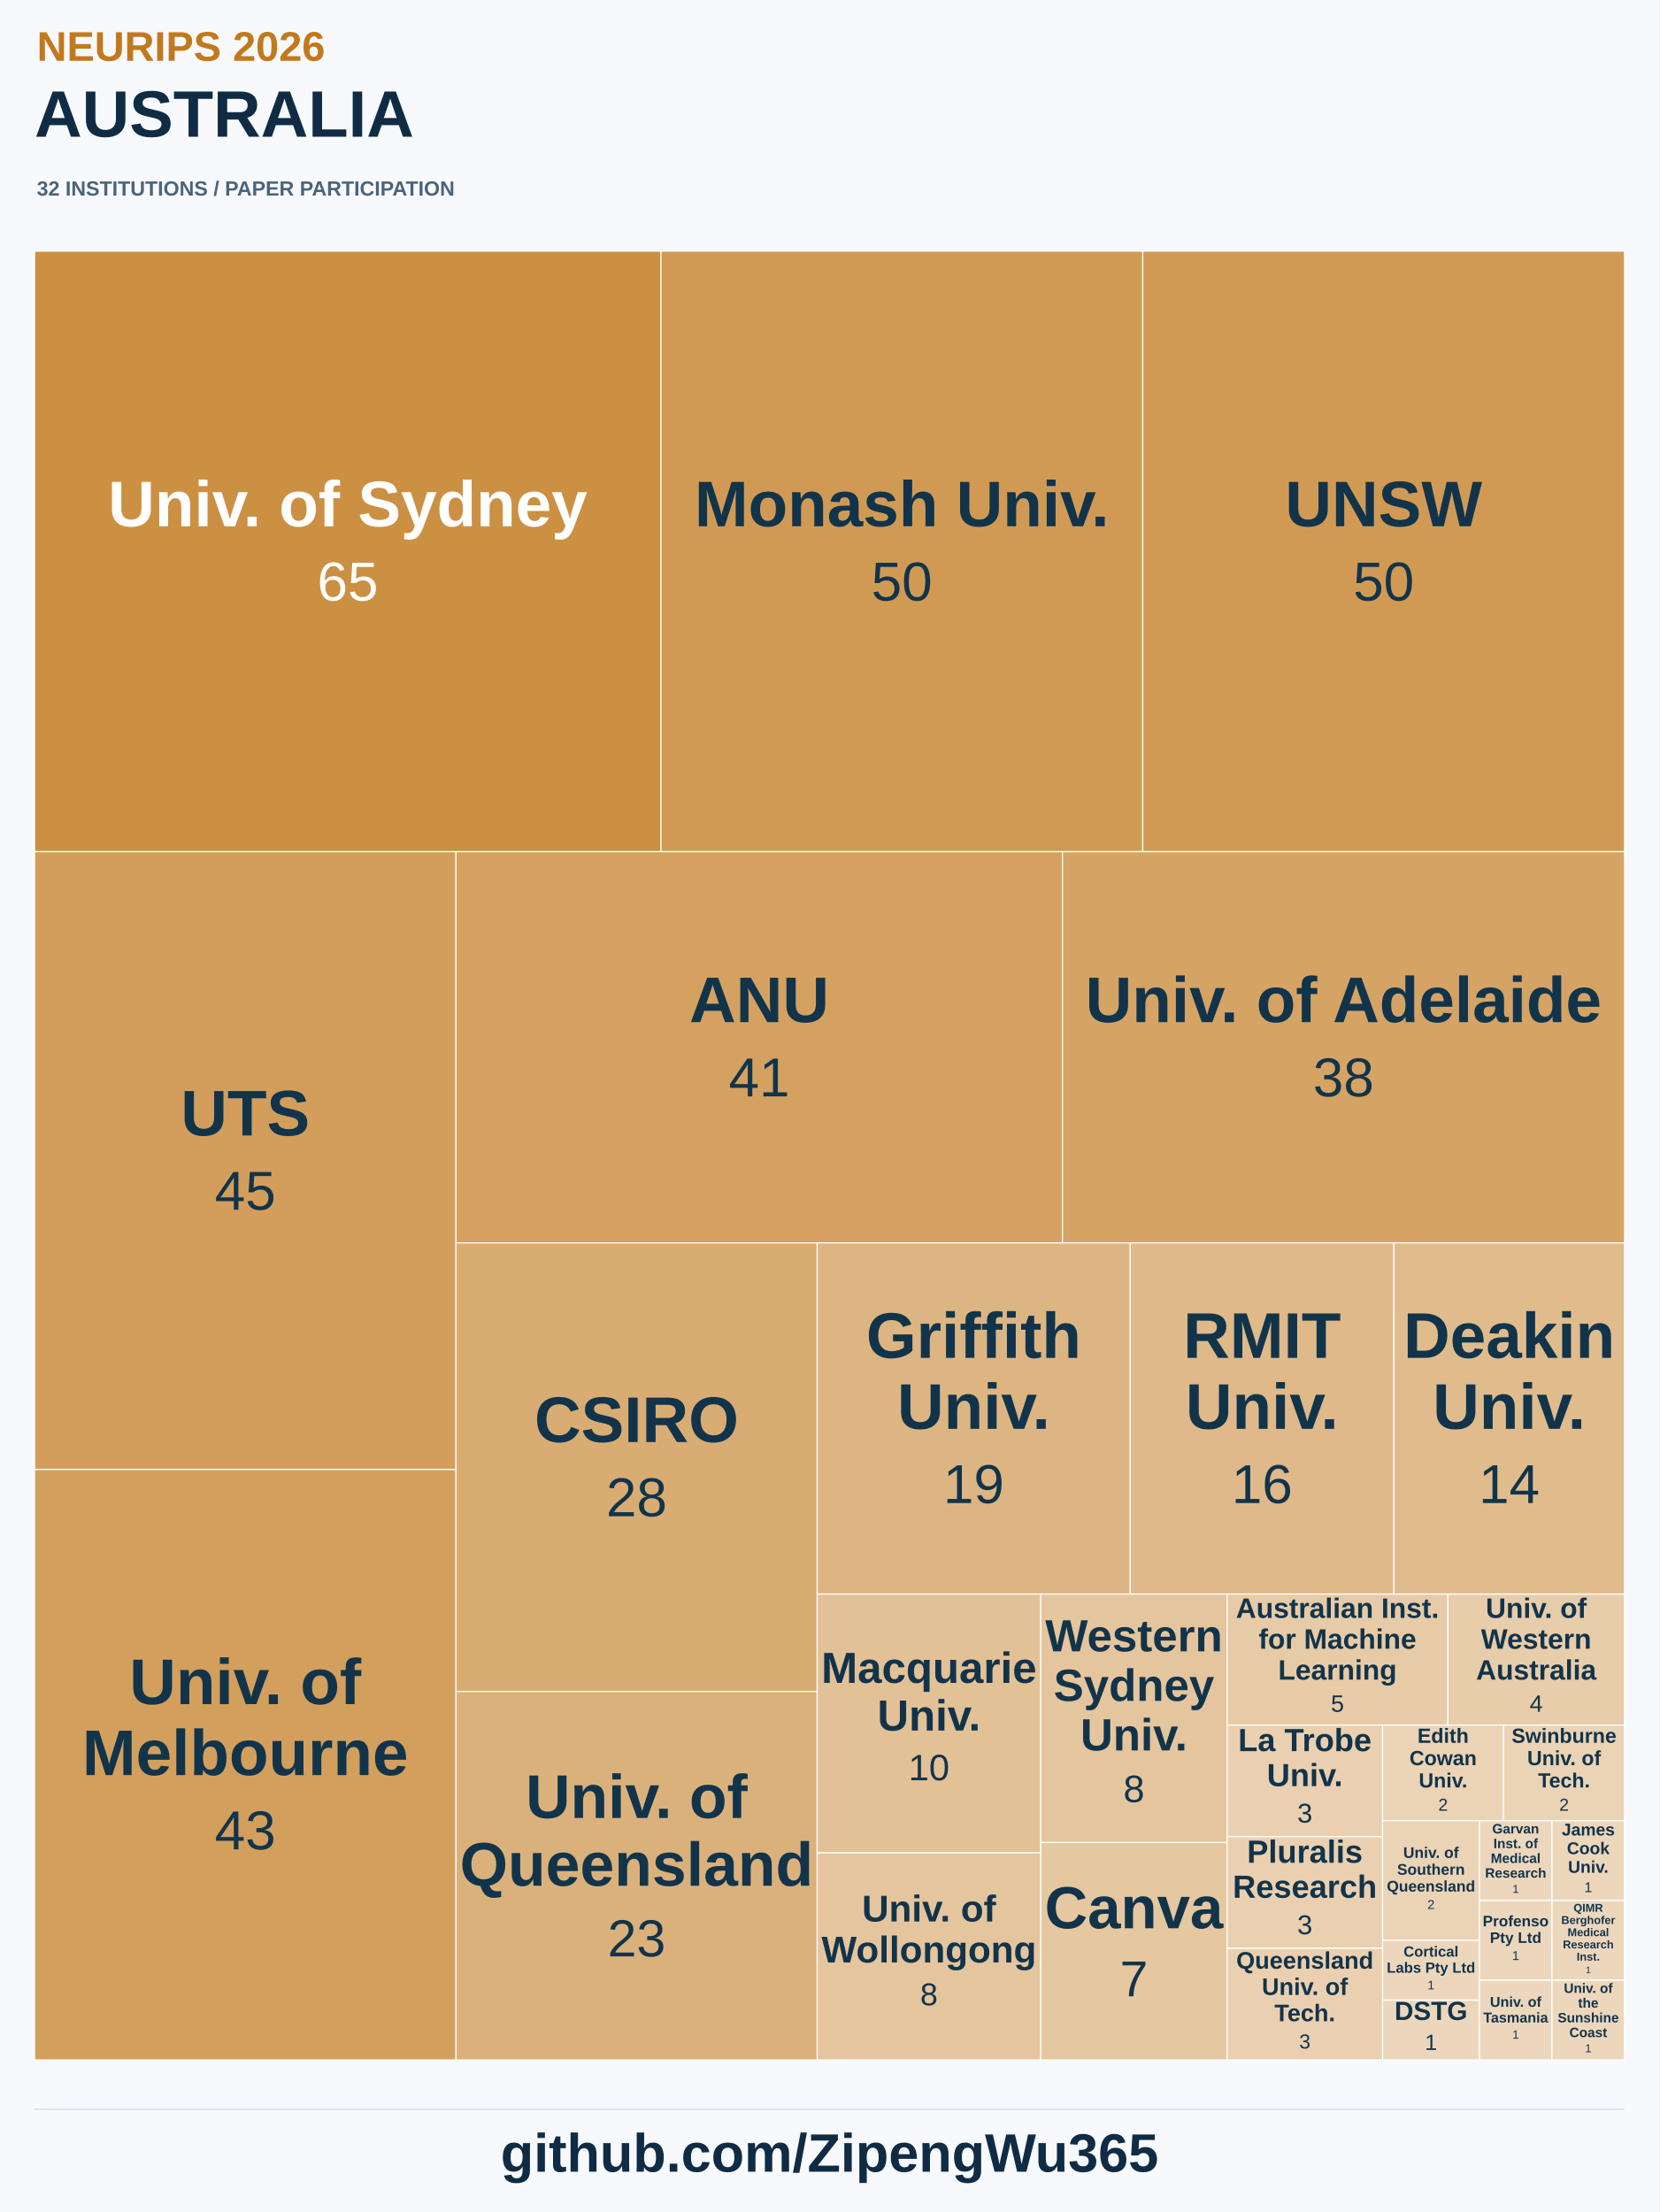
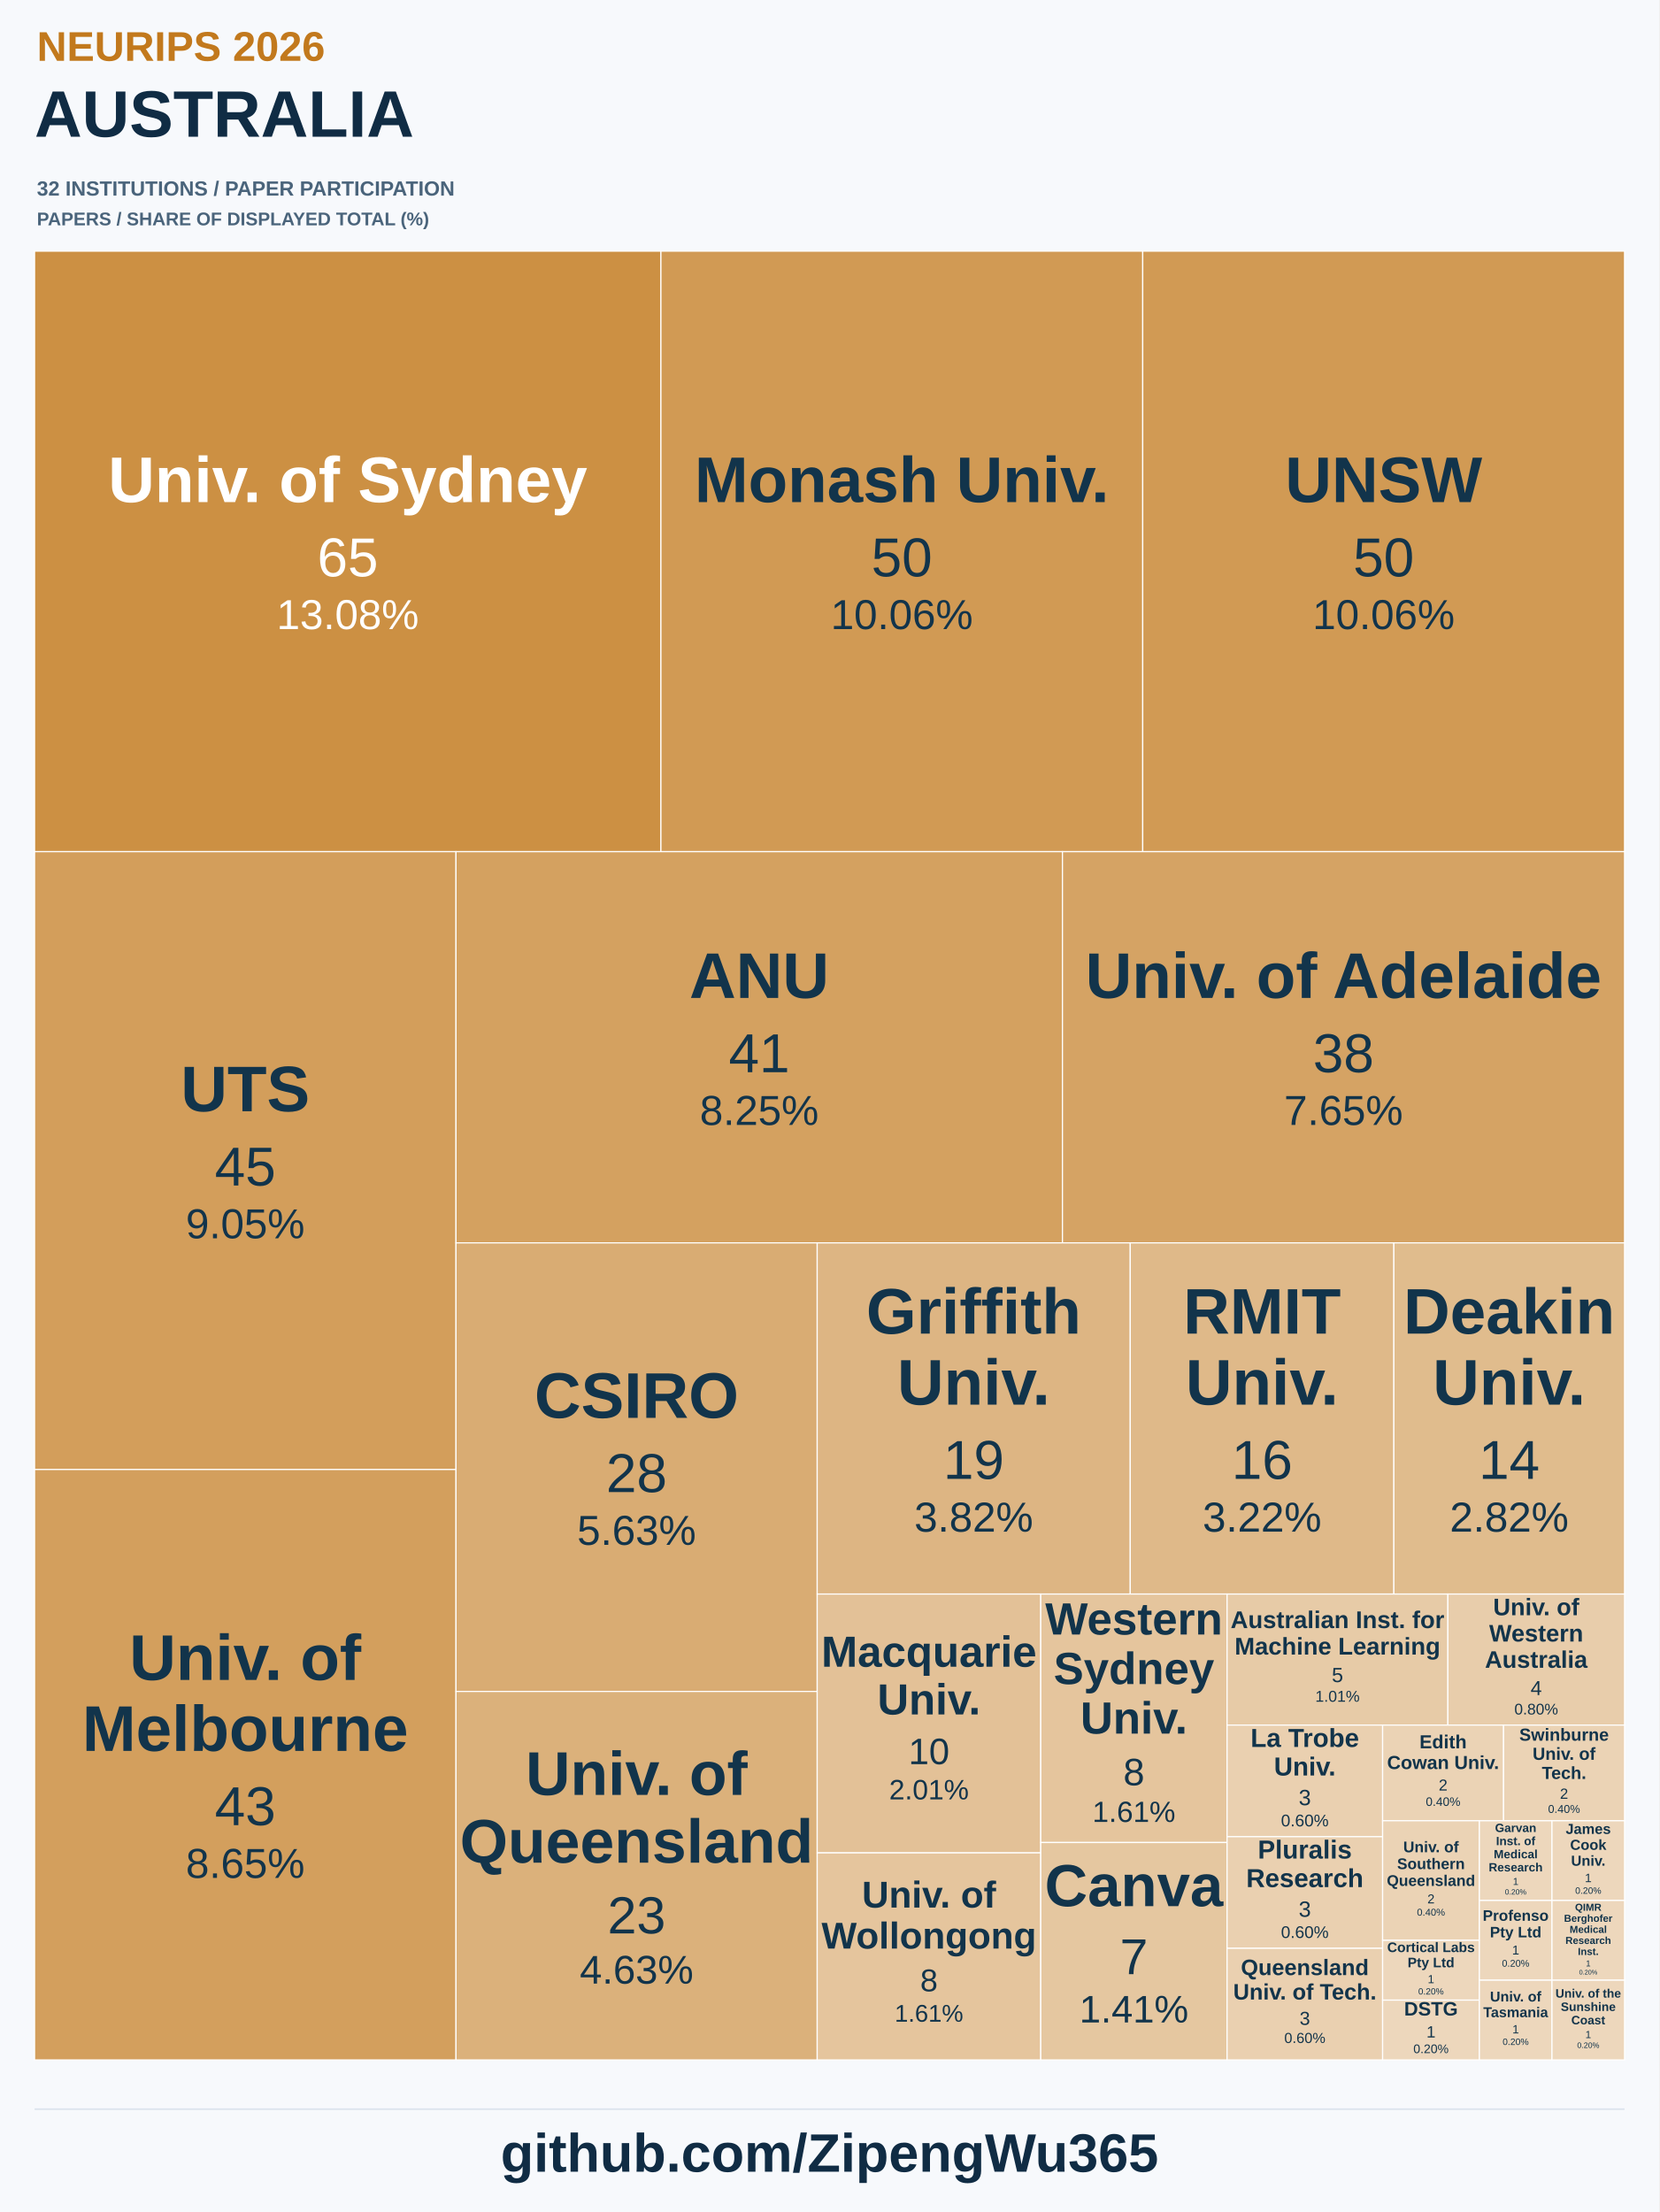
<svg xmlns="http://www.w3.org/2000/svg" width="7200" height="9600" viewBox="0 0 7200 9600">
  <rect width="100%" height="100%" fill="#f7f9fc" />
  <text x="160" y="145" dominant-baseline="text-before-edge" text-anchor="start" font-family="Arial,sans-serif" font-weight="700" font-size="180" fill="#c2791d">NEURIPS 2026</text>
  <text x="150" y="405" dominant-baseline="text-before-edge" text-anchor="start" font-family="Arial,sans-serif" font-weight="700" font-size="285" fill="#102c44">AUSTRALIA</text>
  <text x="160" y="790" dominant-baseline="text-before-edge" text-anchor="start" font-family="Arial,sans-serif" font-weight="700" font-size="89" fill="#4a647b">32 INSTITUTIONS  /  PAPER PARTICIPATION</text>
+   <text x="160" y="925" dominant-baseline="text-before-edge" text-anchor="start" font-family="Arial,sans-serif" font-weight="700" font-size="80" fill="#4a647b">PAPERS / SHARE OF DISPLAYED TOTAL (%)</text>
  <g class="institution" data-name="University of Sydney" data-country="Australia">
    <rect x="150" y="1090" width="2718.182" height="2606.137" fill="#cc9043" stroke="white" stroke-width="5" />
-     <text x="1509.091" y="2099.068" dominant-baseline="text-before-edge" text-anchor="middle" font-family="Arial,sans-serif" font-weight="700" font-size="280" fill="white">Univ. of Sydney</text>
-     <text x="1509.091" y="2449.068" dominant-baseline="text-before-edge" text-anchor="middle" font-family="Arial,sans-serif" font-weight="400" font-size="238" fill="white">65</text>
+     <text x="1509.091" y="1994.068" dominant-baseline="text-before-edge" text-anchor="middle" font-family="Arial,sans-serif" font-weight="700" font-size="280" fill="white">Univ. of Sydney</text>
+     <text x="1509.091" y="2344.068" dominant-baseline="text-before-edge" text-anchor="middle" font-family="Arial,sans-serif" font-weight="400" font-size="238" fill="white">65</text>
+     <text x="1509.091" y="2610.068" dominant-baseline="text-before-edge" text-anchor="middle" font-family="Arial,sans-serif" font-weight="400" font-size="182" fill="white">13.08%</text>
  </g>
  <g class="institution" data-name="Monash University" data-country="Australia">
    <rect x="2868.182" y="1090" width="2090.909" height="2606.137" fill="#d19a54" stroke="white" stroke-width="5" />
-     <text x="3913.636" y="2099.068" dominant-baseline="text-before-edge" text-anchor="middle" font-family="Arial,sans-serif" font-weight="700" font-size="280" fill="#12344b">Monash Univ.</text>
-     <text x="3913.636" y="2449.068" dominant-baseline="text-before-edge" text-anchor="middle" font-family="Arial,sans-serif" font-weight="400" font-size="238" fill="#12344b">50</text>
+     <text x="3913.636" y="1994.068" dominant-baseline="text-before-edge" text-anchor="middle" font-family="Arial,sans-serif" font-weight="700" font-size="280" fill="#12344b">Monash Univ.</text>
+     <text x="3913.636" y="2344.068" dominant-baseline="text-before-edge" text-anchor="middle" font-family="Arial,sans-serif" font-weight="400" font-size="238" fill="#12344b">50</text>
+     <text x="3913.636" y="2610.068" dominant-baseline="text-before-edge" text-anchor="middle" font-family="Arial,sans-serif" font-weight="400" font-size="182" fill="#12344b">10.06%</text>
  </g>
  <g class="institution" data-name="University of New South Wales" data-country="Australia">
    <rect x="4959.091" y="1090" width="2090.909" height="2606.137" fill="#d19a54" stroke="white" stroke-width="5" />
-     <text x="6004.545" y="2099.068" dominant-baseline="text-before-edge" text-anchor="middle" font-family="Arial,sans-serif" font-weight="700" font-size="280" fill="#12344b">UNSW</text>
-     <text x="6004.545" y="2449.068" dominant-baseline="text-before-edge" text-anchor="middle" font-family="Arial,sans-serif" font-weight="400" font-size="238" fill="#12344b">50</text>
+     <text x="6004.545" y="1994.068" dominant-baseline="text-before-edge" text-anchor="middle" font-family="Arial,sans-serif" font-weight="700" font-size="280" fill="#12344b">UNSW</text>
+     <text x="6004.545" y="2344.068" dominant-baseline="text-before-edge" text-anchor="middle" font-family="Arial,sans-serif" font-weight="400" font-size="238" fill="#12344b">50</text>
+     <text x="6004.545" y="2610.068" dominant-baseline="text-before-edge" text-anchor="middle" font-family="Arial,sans-serif" font-weight="400" font-size="182" fill="#12344b">10.06%</text>
  </g>
  <g class="institution" data-name="University of Technology Sydney" data-country="Australia">
    <rect x="150" y="3696.137" width="1828.916" height="2681.521" fill="#d39e5b" stroke="white" stroke-width="5" />
-     <text x="1064.458" y="4742.897" dominant-baseline="text-before-edge" text-anchor="middle" font-family="Arial,sans-serif" font-weight="700" font-size="280" fill="#12344b">UTS</text>
-     <text x="1064.458" y="5092.897" dominant-baseline="text-before-edge" text-anchor="middle" font-family="Arial,sans-serif" font-weight="400" font-size="238" fill="#12344b">45</text>
+     <text x="1064.458" y="4637.897" dominant-baseline="text-before-edge" text-anchor="middle" font-family="Arial,sans-serif" font-weight="700" font-size="280" fill="#12344b">UTS</text>
+     <text x="1064.458" y="4987.897" dominant-baseline="text-before-edge" text-anchor="middle" font-family="Arial,sans-serif" font-weight="400" font-size="238" fill="#12344b">45</text>
+     <text x="1064.458" y="5253.897" dominant-baseline="text-before-edge" text-anchor="middle" font-family="Arial,sans-serif" font-weight="400" font-size="182" fill="#12344b">9.05%</text>
  </g>
  <g class="institution" data-name="University of Melbourne" data-country="Australia">
    <rect x="150" y="6377.658" width="1828.916" height="2562.342" fill="#d39f5d" stroke="white" stroke-width="5" />
-     <text x="1064.458" y="7210.829" dominant-baseline="text-before-edge" text-anchor="middle" font-family="Arial,sans-serif" font-weight="700" font-size="280" fill="#12344b">Univ. of</text>
-     <text x="1064.458" y="7518.829" dominant-baseline="text-before-edge" text-anchor="middle" font-family="Arial,sans-serif" font-weight="700" font-size="280" fill="#12344b">Melbourne</text>
-     <text x="1064.458" y="7868.829" dominant-baseline="text-before-edge" text-anchor="middle" font-family="Arial,sans-serif" font-weight="400" font-size="238" fill="#12344b">43</text>
+     <text x="1064.458" y="7105.829" dominant-baseline="text-before-edge" text-anchor="middle" font-family="Arial,sans-serif" font-weight="700" font-size="280" fill="#12344b">Univ. of</text>
+     <text x="1064.458" y="7413.829" dominant-baseline="text-before-edge" text-anchor="middle" font-family="Arial,sans-serif" font-weight="700" font-size="280" fill="#12344b">Melbourne</text>
+     <text x="1064.458" y="7763.829" dominant-baseline="text-before-edge" text-anchor="middle" font-family="Arial,sans-serif" font-weight="400" font-size="238" fill="#12344b">43</text>
+     <text x="1064.458" y="8029.829" dominant-baseline="text-before-edge" text-anchor="middle" font-family="Arial,sans-serif" font-weight="400" font-size="182" fill="#12344b">8.65%</text>
  </g>
  <g class="institution" data-name="Australian National University" data-country="Australia">
    <rect x="1978.916" y="3696.137" width="2631.829" height="1697.808" fill="#d4a160" stroke="white" stroke-width="5" />
-     <text x="3294.83" y="4251.041" dominant-baseline="text-before-edge" text-anchor="middle" font-family="Arial,sans-serif" font-weight="700" font-size="280" fill="#12344b">ANU</text>
-     <text x="3294.83" y="4601.041" dominant-baseline="text-before-edge" text-anchor="middle" font-family="Arial,sans-serif" font-weight="400" font-size="238" fill="#12344b">41</text>
+     <text x="3294.83" y="4146.041" dominant-baseline="text-before-edge" text-anchor="middle" font-family="Arial,sans-serif" font-weight="700" font-size="280" fill="#12344b">ANU</text>
+     <text x="3294.83" y="4496.041" dominant-baseline="text-before-edge" text-anchor="middle" font-family="Arial,sans-serif" font-weight="400" font-size="238" fill="#12344b">41</text>
+     <text x="3294.83" y="4762.041" dominant-baseline="text-before-edge" text-anchor="middle" font-family="Arial,sans-serif" font-weight="400" font-size="182" fill="#12344b">8.25%</text>
  </g>
  <g class="institution" data-name="University of Adelaide" data-country="Australia">
    <rect x="4610.744" y="3696.137" width="2439.256" height="1697.808" fill="#d5a364" stroke="white" stroke-width="5" />
-     <text x="5830.372" y="4251.041" dominant-baseline="text-before-edge" text-anchor="middle" font-family="Arial,sans-serif" font-weight="700" font-size="280" fill="#12344b">Univ. of Adelaide</text>
-     <text x="5830.372" y="4601.041" dominant-baseline="text-before-edge" text-anchor="middle" font-family="Arial,sans-serif" font-weight="400" font-size="238" fill="#12344b">38</text>
+     <text x="5830.372" y="4146.041" dominant-baseline="text-before-edge" text-anchor="middle" font-family="Arial,sans-serif" font-weight="700" font-size="280" fill="#12344b">Univ. of Adelaide</text>
+     <text x="5830.372" y="4496.041" dominant-baseline="text-before-edge" text-anchor="middle" font-family="Arial,sans-serif" font-weight="400" font-size="238" fill="#12344b">38</text>
+     <text x="5830.372" y="4762.041" dominant-baseline="text-before-edge" text-anchor="middle" font-family="Arial,sans-serif" font-weight="400" font-size="182" fill="#12344b">7.65%</text>
  </g>
  <g class="institution" data-name="CSIRO" data-country="Australia">
    <rect x="1978.916" y="5393.945" width="1567.426" height="1946.854" fill="#d9ac73" stroke="white" stroke-width="5" />
-     <text x="2762.629" y="6073.372" dominant-baseline="text-before-edge" text-anchor="middle" font-family="Arial,sans-serif" font-weight="700" font-size="280" fill="#12344b">CSIRO</text>
-     <text x="2762.629" y="6423.372" dominant-baseline="text-before-edge" text-anchor="middle" font-family="Arial,sans-serif" font-weight="400" font-size="238" fill="#12344b">28</text>
+     <text x="2762.629" y="5968.372" dominant-baseline="text-before-edge" text-anchor="middle" font-family="Arial,sans-serif" font-weight="700" font-size="280" fill="#12344b">CSIRO</text>
+     <text x="2762.629" y="6318.372" dominant-baseline="text-before-edge" text-anchor="middle" font-family="Arial,sans-serif" font-weight="400" font-size="238" fill="#12344b">28</text>
+     <text x="2762.629" y="6584.372" dominant-baseline="text-before-edge" text-anchor="middle" font-family="Arial,sans-serif" font-weight="400" font-size="182" fill="#12344b">5.63%</text>
  </g>
  <g class="institution" data-name="University of Queensland" data-country="Australia">
    <rect x="1978.916" y="7340.799" width="1567.426" height="1599.201" fill="#dbb17b" stroke="white" stroke-width="5" />
-     <text x="2762.629" y="7712.899" dominant-baseline="text-before-edge" text-anchor="middle" font-family="Arial,sans-serif" font-weight="700" font-size="268" fill="#12344b">Univ. of</text>
-     <text x="2762.629" y="8006.899" dominant-baseline="text-before-edge" text-anchor="middle" font-family="Arial,sans-serif" font-weight="700" font-size="268" fill="#12344b">Queensland</text>
-     <text x="2762.629" y="8340.899" dominant-baseline="text-before-edge" text-anchor="middle" font-family="Arial,sans-serif" font-weight="400" font-size="227" fill="#12344b">23</text>
+     <text x="2762.629" y="7612.899" dominant-baseline="text-before-edge" text-anchor="middle" font-family="Arial,sans-serif" font-weight="700" font-size="268" fill="#12344b">Univ. of</text>
+     <text x="2762.629" y="7906.899" dominant-baseline="text-before-edge" text-anchor="middle" font-family="Arial,sans-serif" font-weight="700" font-size="268" fill="#12344b">Queensland</text>
+     <text x="2762.629" y="8240.899" dominant-baseline="text-before-edge" text-anchor="middle" font-family="Arial,sans-serif" font-weight="400" font-size="227" fill="#12344b">23</text>
+     <text x="2762.629" y="8493.899" dominant-baseline="text-before-edge" text-anchor="middle" font-family="Arial,sans-serif" font-weight="400" font-size="174" fill="#12344b">4.63%</text>
  </g>
  <g class="institution" data-name="Griffith University" data-country="Australia">
    <rect x="3546.342" y="5393.945" width="1358.561" height="1524.181" fill="#ddb583" stroke="white" stroke-width="5" />
-     <text x="4225.622" y="5708.036" dominant-baseline="text-before-edge" text-anchor="middle" font-family="Arial,sans-serif" font-weight="700" font-size="280" fill="#12344b">Griffith</text>
-     <text x="4225.622" y="6016.036" dominant-baseline="text-before-edge" text-anchor="middle" font-family="Arial,sans-serif" font-weight="700" font-size="280" fill="#12344b">Univ.</text>
-     <text x="4225.622" y="6366.036" dominant-baseline="text-before-edge" text-anchor="middle" font-family="Arial,sans-serif" font-weight="400" font-size="238" fill="#12344b">19</text>
+     <text x="4225.622" y="5603.036" dominant-baseline="text-before-edge" text-anchor="middle" font-family="Arial,sans-serif" font-weight="700" font-size="280" fill="#12344b">Griffith</text>
+     <text x="4225.622" y="5911.036" dominant-baseline="text-before-edge" text-anchor="middle" font-family="Arial,sans-serif" font-weight="700" font-size="280" fill="#12344b">Univ.</text>
+     <text x="4225.622" y="6261.036" dominant-baseline="text-before-edge" text-anchor="middle" font-family="Arial,sans-serif" font-weight="400" font-size="238" fill="#12344b">19</text>
+     <text x="4225.622" y="6527.036" dominant-baseline="text-before-edge" text-anchor="middle" font-family="Arial,sans-serif" font-weight="400" font-size="182" fill="#12344b">3.82%</text>
  </g>
  <g class="institution" data-name="RMIT University" data-country="Australia">
    <rect x="4904.903" y="5393.945" width="1144.052" height="1524.181" fill="#dfb989" stroke="white" stroke-width="5" />
-     <text x="5476.929" y="5708.036" dominant-baseline="text-before-edge" text-anchor="middle" font-family="Arial,sans-serif" font-weight="700" font-size="280" fill="#12344b">RMIT</text>
-     <text x="5476.929" y="6016.036" dominant-baseline="text-before-edge" text-anchor="middle" font-family="Arial,sans-serif" font-weight="700" font-size="280" fill="#12344b">Univ.</text>
-     <text x="5476.929" y="6366.036" dominant-baseline="text-before-edge" text-anchor="middle" font-family="Arial,sans-serif" font-weight="400" font-size="238" fill="#12344b">16</text>
+     <text x="5476.929" y="5603.036" dominant-baseline="text-before-edge" text-anchor="middle" font-family="Arial,sans-serif" font-weight="700" font-size="280" fill="#12344b">RMIT</text>
+     <text x="5476.929" y="5911.036" dominant-baseline="text-before-edge" text-anchor="middle" font-family="Arial,sans-serif" font-weight="700" font-size="280" fill="#12344b">Univ.</text>
+     <text x="5476.929" y="6261.036" dominant-baseline="text-before-edge" text-anchor="middle" font-family="Arial,sans-serif" font-weight="400" font-size="238" fill="#12344b">16</text>
+     <text x="5476.929" y="6527.036" dominant-baseline="text-before-edge" text-anchor="middle" font-family="Arial,sans-serif" font-weight="400" font-size="182" fill="#12344b">3.22%</text>
  </g>
  <g class="institution" data-name="Deakin University" data-country="Australia">
    <rect x="6048.955" y="5393.945" width="1001.045" height="1524.181" fill="#e0bc8d" stroke="white" stroke-width="5" />
-     <text x="6549.477" y="5708.036" dominant-baseline="text-before-edge" text-anchor="middle" font-family="Arial,sans-serif" font-weight="700" font-size="280" fill="#12344b">Deakin</text>
-     <text x="6549.477" y="6016.036" dominant-baseline="text-before-edge" text-anchor="middle" font-family="Arial,sans-serif" font-weight="700" font-size="280" fill="#12344b">Univ.</text>
-     <text x="6549.477" y="6366.036" dominant-baseline="text-before-edge" text-anchor="middle" font-family="Arial,sans-serif" font-weight="400" font-size="238" fill="#12344b">14</text>
+     <text x="6549.477" y="5603.036" dominant-baseline="text-before-edge" text-anchor="middle" font-family="Arial,sans-serif" font-weight="700" font-size="280" fill="#12344b">Deakin</text>
+     <text x="6549.477" y="5911.036" dominant-baseline="text-before-edge" text-anchor="middle" font-family="Arial,sans-serif" font-weight="700" font-size="280" fill="#12344b">Univ.</text>
+     <text x="6549.477" y="6261.036" dominant-baseline="text-before-edge" text-anchor="middle" font-family="Arial,sans-serif" font-weight="400" font-size="238" fill="#12344b">14</text>
+     <text x="6549.477" y="6527.036" dominant-baseline="text-before-edge" text-anchor="middle" font-family="Arial,sans-serif" font-weight="400" font-size="182" fill="#12344b">2.82%</text>
  </g>
  <g class="institution" data-name="Macquarie University" data-country="Australia">
    <rect x="3546.342" y="6918.127" width="970.244" height="1123.263" fill="#e3c197" stroke="white" stroke-width="5" />
-     <text x="4031.464" y="7178.758" dominant-baseline="text-before-edge" text-anchor="middle" font-family="Arial,sans-serif" font-weight="700" font-size="189" fill="#12344b">Macquarie</text>
-     <text x="4031.464" y="7385.758" dominant-baseline="text-before-edge" text-anchor="middle" font-family="Arial,sans-serif" font-weight="700" font-size="189" fill="#12344b">Univ.</text>
-     <text x="4031.464" y="7620.758" dominant-baseline="text-before-edge" text-anchor="middle" font-family="Arial,sans-serif" font-weight="400" font-size="160" fill="#12344b">10</text>
+     <text x="4031.464" y="7108.758" dominant-baseline="text-before-edge" text-anchor="middle" font-family="Arial,sans-serif" font-weight="700" font-size="189" fill="#12344b">Macquarie</text>
+     <text x="4031.464" y="7315.758" dominant-baseline="text-before-edge" text-anchor="middle" font-family="Arial,sans-serif" font-weight="700" font-size="189" fill="#12344b">Univ.</text>
+     <text x="4031.464" y="7550.758" dominant-baseline="text-before-edge" text-anchor="middle" font-family="Arial,sans-serif" font-weight="400" font-size="160" fill="#12344b">10</text>
+     <text x="4031.464" y="7728.758" dominant-baseline="text-before-edge" text-anchor="middle" font-family="Arial,sans-serif" font-weight="400" font-size="122" fill="#12344b">2.01%</text>
  </g>
  <g class="institution" data-name="University of Wollongong" data-country="Australia">
    <rect x="3546.342" y="8041.39" width="970.244" height="898.61" fill="#e5c59d" stroke="white" stroke-width="5" />
-     <text x="4031.464" y="8232.195" dominant-baseline="text-before-edge" text-anchor="middle" font-family="Arial,sans-serif" font-weight="700" font-size="162" fill="#12344b">Univ. of</text>
-     <text x="4031.464" y="8410.195" dominant-baseline="text-before-edge" text-anchor="middle" font-family="Arial,sans-serif" font-weight="700" font-size="162" fill="#12344b">Wollongong</text>
-     <text x="4031.464" y="8612.195" dominant-baseline="text-before-edge" text-anchor="middle" font-family="Arial,sans-serif" font-weight="400" font-size="137" fill="#12344b">8</text>
+     <text x="4031.464" y="8171.695" dominant-baseline="text-before-edge" text-anchor="middle" font-family="Arial,sans-serif" font-weight="700" font-size="162" fill="#12344b">Univ. of</text>
+     <text x="4031.464" y="8349.695" dominant-baseline="text-before-edge" text-anchor="middle" font-family="Arial,sans-serif" font-weight="700" font-size="162" fill="#12344b">Wollongong</text>
+     <text x="4031.464" y="8551.695" dominant-baseline="text-before-edge" text-anchor="middle" font-family="Arial,sans-serif" font-weight="400" font-size="137" fill="#12344b">8</text>
+     <text x="4031.464" y="8704.695" dominant-baseline="text-before-edge" text-anchor="middle" font-family="Arial,sans-serif" font-weight="400" font-size="105" fill="#12344b">1.61%</text>
  </g>
  <g class="institution" data-name="Western Sydney University" data-country="Australia">
    <rect x="4516.586" y="6918.127" width="808.537" height="1078.332" fill="#e5c59d" stroke="white" stroke-width="5" />
-     <text x="4920.854" y="7037.293" dominant-baseline="text-before-edge" text-anchor="middle" font-family="Arial,sans-serif" font-weight="700" font-size="196" fill="#12344b">Western</text>
-     <text x="4920.854" y="7252.293" dominant-baseline="text-before-edge" text-anchor="middle" font-family="Arial,sans-serif" font-weight="700" font-size="196" fill="#12344b">Sydney</text>
-     <text x="4920.854" y="7467.293" dominant-baseline="text-before-edge" text-anchor="middle" font-family="Arial,sans-serif" font-weight="700" font-size="196" fill="#12344b">Univ.</text>
-     <text x="4920.854" y="7711.293" dominant-baseline="text-before-edge" text-anchor="middle" font-family="Arial,sans-serif" font-weight="400" font-size="166" fill="#12344b">8</text>
+     <text x="4920.854" y="6964.293" dominant-baseline="text-before-edge" text-anchor="middle" font-family="Arial,sans-serif" font-weight="700" font-size="196" fill="#12344b">Western</text>
+     <text x="4920.854" y="7179.293" dominant-baseline="text-before-edge" text-anchor="middle" font-family="Arial,sans-serif" font-weight="700" font-size="196" fill="#12344b">Sydney</text>
+     <text x="4920.854" y="7394.293" dominant-baseline="text-before-edge" text-anchor="middle" font-family="Arial,sans-serif" font-weight="700" font-size="196" fill="#12344b">Univ.</text>
+     <text x="4920.854" y="7638.293" dominant-baseline="text-before-edge" text-anchor="middle" font-family="Arial,sans-serif" font-weight="400" font-size="166" fill="#12344b">8</text>
+     <text x="4920.854" y="7823.293" dominant-baseline="text-before-edge" text-anchor="middle" font-family="Arial,sans-serif" font-weight="400" font-size="127" fill="#12344b">1.61%</text>
  </g>
  <g class="institution" data-name="Canva" data-country="Australia">
    <rect x="4516.586" y="7996.459" width="808.537" height="943.541" fill="#e5c7a0" stroke="white" stroke-width="5" />
-     <text x="4920.854" y="8198.23" dominant-baseline="text-before-edge" text-anchor="middle" font-family="Arial,sans-serif" font-weight="700" font-size="258" fill="#12344b">Canva</text>
-     <text x="4920.854" y="8519.23" dominant-baseline="text-before-edge" text-anchor="middle" font-family="Arial,sans-serif" font-weight="400" font-size="219" fill="#12344b">7</text>
+     <text x="4920.854" y="8102.23" dominant-baseline="text-before-edge" text-anchor="middle" font-family="Arial,sans-serif" font-weight="700" font-size="258" fill="#12344b">Canva</text>
+     <text x="4920.854" y="8423.23" dominant-baseline="text-before-edge" text-anchor="middle" font-family="Arial,sans-serif" font-weight="400" font-size="219" fill="#12344b">7</text>
+     <text x="4920.854" y="8667.23" dominant-baseline="text-before-edge" text-anchor="middle" font-family="Arial,sans-serif" font-weight="400" font-size="167" fill="#12344b">1.41%</text>
  </g>
  <g class="institution" data-name="Australian Institute for Machine Learning" data-country="Australia">
    <rect x="5325.122" y="6918.127" width="958.265" height="568.652" fill="#e7cba7" stroke="white" stroke-width="5" />
-     <text x="5804.255" y="6940.952" dominant-baseline="text-before-edge" text-anchor="middle" font-family="Arial,sans-serif" font-weight="700" font-size="122" fill="#12344b">Australian Inst.</text>
-     <text x="5804.255" y="7074.952" dominant-baseline="text-before-edge" text-anchor="middle" font-family="Arial,sans-serif" font-weight="700" font-size="122" fill="#12344b">for Machine</text>
-     <text x="5804.255" y="7208.952" dominant-baseline="text-before-edge" text-anchor="middle" font-family="Arial,sans-serif" font-weight="700" font-size="122" fill="#12344b">Learning</text>
-     <text x="5804.255" y="7360.952" dominant-baseline="text-before-edge" text-anchor="middle" font-family="Arial,sans-serif" font-weight="400" font-size="103" fill="#12344b">5</text>
+     <text x="5804.255" y="6996.452" dominant-baseline="text-before-edge" text-anchor="middle" font-family="Arial,sans-serif" font-weight="700" font-size="105" fill="#12344b">Australian Inst. for</text>
+     <text x="5804.255" y="7111.452" dominant-baseline="text-before-edge" text-anchor="middle" font-family="Arial,sans-serif" font-weight="700" font-size="105" fill="#12344b">Machine Learning</text>
+     <text x="5804.255" y="7241.452" dominant-baseline="text-before-edge" text-anchor="middle" font-family="Arial,sans-serif" font-weight="400" font-size="89" fill="#12344b">5</text>
+     <text x="5804.255" y="7340.452" dominant-baseline="text-before-edge" text-anchor="middle" font-family="Arial,sans-serif" font-weight="400" font-size="68" fill="#12344b">1.01%</text>
  </g>
  <g class="institution" data-name="University of Western Australia" data-country="Australia">
    <rect x="6283.388" y="6918.127" width="766.612" height="568.652" fill="#e8cdab" stroke="white" stroke-width="5" />
-     <text x="6666.694" y="6940.952" dominant-baseline="text-before-edge" text-anchor="middle" font-family="Arial,sans-serif" font-weight="700" font-size="122" fill="#12344b">Univ. of</text>
-     <text x="6666.694" y="7074.952" dominant-baseline="text-before-edge" text-anchor="middle" font-family="Arial,sans-serif" font-weight="700" font-size="122" fill="#12344b">Western</text>
-     <text x="6666.694" y="7208.952" dominant-baseline="text-before-edge" text-anchor="middle" font-family="Arial,sans-serif" font-weight="700" font-size="122" fill="#12344b">Australia</text>
-     <text x="6666.694" y="7360.952" dominant-baseline="text-before-edge" text-anchor="middle" font-family="Arial,sans-serif" font-weight="400" font-size="103" fill="#12344b">4</text>
+     <text x="6666.694" y="6941.452" dominant-baseline="text-before-edge" text-anchor="middle" font-family="Arial,sans-serif" font-weight="700" font-size="104" fill="#12344b">Univ. of</text>
+     <text x="6666.694" y="7055.452" dominant-baseline="text-before-edge" text-anchor="middle" font-family="Arial,sans-serif" font-weight="700" font-size="104" fill="#12344b">Western</text>
+     <text x="6666.694" y="7169.452" dominant-baseline="text-before-edge" text-anchor="middle" font-family="Arial,sans-serif" font-weight="700" font-size="104" fill="#12344b">Australia</text>
+     <text x="6666.694" y="7298.452" dominant-baseline="text-before-edge" text-anchor="middle" font-family="Arial,sans-serif" font-weight="400" font-size="88" fill="#12344b">4</text>
+     <text x="6666.694" y="7396.452" dominant-baseline="text-before-edge" text-anchor="middle" font-family="Arial,sans-serif" font-weight="400" font-size="67" fill="#12344b">0.80%</text>
  </g>
  <g class="institution" data-name="La Trobe University" data-country="Australia">
    <rect x="5325.122" y="7486.778" width="674.952" height="484.407" fill="#ead0b0" stroke="white" stroke-width="5" />
-     <text x="5662.598" y="7507.982" dominant-baseline="text-before-edge" text-anchor="middle" font-family="Arial,sans-serif" font-weight="700" font-size="139" fill="#12344b">La Trobe</text>
-     <text x="5662.598" y="7659.982" dominant-baseline="text-before-edge" text-anchor="middle" font-family="Arial,sans-serif" font-weight="700" font-size="139" fill="#12344b">Univ.</text>
-     <text x="5662.598" y="7831.982" dominant-baseline="text-before-edge" text-anchor="middle" font-family="Arial,sans-serif" font-weight="400" font-size="118" fill="#12344b">3</text>
+     <text x="5662.598" y="7506.982" dominant-baseline="text-before-edge" text-anchor="middle" font-family="Arial,sans-serif" font-weight="700" font-size="113" fill="#12344b">La Trobe</text>
+     <text x="5662.598" y="7630.982" dominant-baseline="text-before-edge" text-anchor="middle" font-family="Arial,sans-serif" font-weight="700" font-size="113" fill="#12344b">Univ.</text>
+     <text x="5662.598" y="7770.982" dominant-baseline="text-before-edge" text-anchor="middle" font-family="Arial,sans-serif" font-weight="400" font-size="96" fill="#12344b">3</text>
+     <text x="5662.598" y="7877.982" dominant-baseline="text-before-edge" text-anchor="middle" font-family="Arial,sans-serif" font-weight="400" font-size="73" fill="#12344b">0.60%</text>
  </g>
  <g class="institution" data-name="Pluralis Research" data-country="Australia">
    <rect x="5325.122" y="7971.186" width="674.952" height="484.407" fill="#ead0b0" stroke="white" stroke-width="5" />
-     <text x="5662.598" y="7992.389" dominant-baseline="text-before-edge" text-anchor="middle" font-family="Arial,sans-serif" font-weight="700" font-size="139" fill="#12344b">Pluralis</text>
-     <text x="5662.598" y="8144.389" dominant-baseline="text-before-edge" text-anchor="middle" font-family="Arial,sans-serif" font-weight="700" font-size="139" fill="#12344b">Research</text>
-     <text x="5662.598" y="8316.389" dominant-baseline="text-before-edge" text-anchor="middle" font-family="Arial,sans-serif" font-weight="400" font-size="118" fill="#12344b">3</text>
+     <text x="5662.598" y="7991.389" dominant-baseline="text-before-edge" text-anchor="middle" font-family="Arial,sans-serif" font-weight="700" font-size="113" fill="#12344b">Pluralis</text>
+     <text x="5662.598" y="8115.389" dominant-baseline="text-before-edge" text-anchor="middle" font-family="Arial,sans-serif" font-weight="700" font-size="113" fill="#12344b">Research</text>
+     <text x="5662.598" y="8255.389" dominant-baseline="text-before-edge" text-anchor="middle" font-family="Arial,sans-serif" font-weight="400" font-size="96" fill="#12344b">3</text>
+     <text x="5662.598" y="8362.389" dominant-baseline="text-before-edge" text-anchor="middle" font-family="Arial,sans-serif" font-weight="400" font-size="73" fill="#12344b">0.60%</text>
  </g>
  <g class="institution" data-name="Queensland University of Technology" data-country="Australia">
    <rect x="5325.122" y="8455.593" width="674.952" height="484.407" fill="#ead0b0" stroke="white" stroke-width="5" />
-     <text x="5662.598" y="8475.296" dominant-baseline="text-before-edge" text-anchor="middle" font-family="Arial,sans-serif" font-weight="700" font-size="104" fill="#12344b">Queensland</text>
-     <text x="5662.598" y="8589.296" dominant-baseline="text-before-edge" text-anchor="middle" font-family="Arial,sans-serif" font-weight="700" font-size="104" fill="#12344b">Univ. of</text>
-     <text x="5662.598" y="8703.296" dominant-baseline="text-before-edge" text-anchor="middle" font-family="Arial,sans-serif" font-weight="700" font-size="104" fill="#12344b">Tech.</text>
-     <text x="5662.598" y="8832.296" dominant-baseline="text-before-edge" text-anchor="middle" font-family="Arial,sans-serif" font-weight="400" font-size="88" fill="#12344b">3</text>
+     <text x="5662.598" y="8507.796" dominant-baseline="text-before-edge" text-anchor="middle" font-family="Arial,sans-serif" font-weight="700" font-size="97" fill="#12344b">Queensland</text>
+     <text x="5662.598" y="8613.796" dominant-baseline="text-before-edge" text-anchor="middle" font-family="Arial,sans-serif" font-weight="700" font-size="97" fill="#12344b">Univ. of Tech.</text>
+     <text x="5662.598" y="8733.796" dominant-baseline="text-before-edge" text-anchor="middle" font-family="Arial,sans-serif" font-weight="400" font-size="82" fill="#12344b">3</text>
+     <text x="5662.598" y="8824.796" dominant-baseline="text-before-edge" text-anchor="middle" font-family="Arial,sans-serif" font-weight="400" font-size="63" fill="#12344b">0.60%</text>
  </g>
  <g class="institution" data-name="Edith Cowan University" data-country="Australia">
    <rect x="6000.074" y="7486.778" width="524.963" height="415.206" fill="#ebd3b5" stroke="white" stroke-width="5" />
-     <text x="6262.556" y="7504.882" dominant-baseline="text-before-edge" text-anchor="middle" font-family="Arial,sans-serif" font-weight="700" font-size="89" fill="#12344b">Edith</text>
-     <text x="6262.556" y="7601.882" dominant-baseline="text-before-edge" text-anchor="middle" font-family="Arial,sans-serif" font-weight="700" font-size="89" fill="#12344b">Cowan</text>
-     <text x="6262.556" y="7698.882" dominant-baseline="text-before-edge" text-anchor="middle" font-family="Arial,sans-serif" font-weight="700" font-size="89" fill="#12344b">Univ.</text>
-     <text x="6262.556" y="7808.882" dominant-baseline="text-before-edge" text-anchor="middle" font-family="Arial,sans-serif" font-weight="400" font-size="75" fill="#12344b">2</text>
+     <text x="6262.556" y="7533.382" dominant-baseline="text-before-edge" text-anchor="middle" font-family="Arial,sans-serif" font-weight="700" font-size="82" fill="#12344b">Edith</text>
+     <text x="6262.556" y="7623.382" dominant-baseline="text-before-edge" text-anchor="middle" font-family="Arial,sans-serif" font-weight="700" font-size="82" fill="#12344b">Cowan Univ.</text>
+     <text x="6262.556" y="7725.382" dominant-baseline="text-before-edge" text-anchor="middle" font-family="Arial,sans-serif" font-weight="400" font-size="69" fill="#12344b">2</text>
+     <text x="6262.556" y="7802.382" dominant-baseline="text-before-edge" text-anchor="middle" font-family="Arial,sans-serif" font-weight="400" font-size="53" fill="#12344b">0.40%</text>
  </g>
  <g class="institution" data-name="Swinburne University of Technology" data-country="Australia">
    <rect x="6525.037" y="7486.778" width="524.963" height="415.206" fill="#ebd3b5" stroke="white" stroke-width="5" />
-     <text x="6787.519" y="7504.882" dominant-baseline="text-before-edge" text-anchor="middle" font-family="Arial,sans-serif" font-weight="700" font-size="89" fill="#12344b">Swinburne</text>
-     <text x="6787.519" y="7601.882" dominant-baseline="text-before-edge" text-anchor="middle" font-family="Arial,sans-serif" font-weight="700" font-size="89" fill="#12344b">Univ. of</text>
-     <text x="6787.519" y="7698.882" dominant-baseline="text-before-edge" text-anchor="middle" font-family="Arial,sans-serif" font-weight="700" font-size="89" fill="#12344b">Tech.</text>
-     <text x="6787.519" y="7808.882" dominant-baseline="text-before-edge" text-anchor="middle" font-family="Arial,sans-serif" font-weight="400" font-size="75" fill="#12344b">2</text>
+     <text x="6787.519" y="7504.382" dominant-baseline="text-before-edge" text-anchor="middle" font-family="Arial,sans-serif" font-weight="700" font-size="76" fill="#12344b">Swinburne</text>
+     <text x="6787.519" y="7587.382" dominant-baseline="text-before-edge" text-anchor="middle" font-family="Arial,sans-serif" font-weight="700" font-size="76" fill="#12344b">Univ. of</text>
+     <text x="6787.519" y="7670.382" dominant-baseline="text-before-edge" text-anchor="middle" font-family="Arial,sans-serif" font-weight="700" font-size="76" fill="#12344b">Tech.</text>
+     <text x="6787.519" y="7764.382" dominant-baseline="text-before-edge" text-anchor="middle" font-family="Arial,sans-serif" font-weight="400" font-size="64" fill="#12344b">2</text>
+     <text x="6787.519" y="7835.382" dominant-baseline="text-before-edge" text-anchor="middle" font-family="Arial,sans-serif" font-weight="400" font-size="49" fill="#12344b">0.40%</text>
  </g>
  <g class="institution" data-name="University of Southern Queensland" data-country="Australia">
    <rect x="6000.074" y="7901.985" width="419.97" height="519.008" fill="#ebd3b5" stroke="white" stroke-width="5" />
-     <text x="6210.059" y="8018.988" dominant-baseline="text-before-edge" text-anchor="middle" font-family="Arial,sans-serif" font-weight="700" font-size="67" fill="#12344b">Univ. of</text>
-     <text x="6210.059" y="8091.988" dominant-baseline="text-before-edge" text-anchor="middle" font-family="Arial,sans-serif" font-weight="700" font-size="67" fill="#12344b">Southern</text>
-     <text x="6210.059" y="8164.988" dominant-baseline="text-before-edge" text-anchor="middle" font-family="Arial,sans-serif" font-weight="700" font-size="67" fill="#12344b">Queensland</text>
-     <text x="6210.059" y="8247.988" dominant-baseline="text-before-edge" text-anchor="middle" font-family="Arial,sans-serif" font-weight="400" font-size="56" fill="#12344b">2</text>
+     <text x="6210.059" y="7994.488" dominant-baseline="text-before-edge" text-anchor="middle" font-family="Arial,sans-serif" font-weight="700" font-size="67" fill="#12344b">Univ. of</text>
+     <text x="6210.059" y="8067.488" dominant-baseline="text-before-edge" text-anchor="middle" font-family="Arial,sans-serif" font-weight="700" font-size="67" fill="#12344b">Southern</text>
+     <text x="6210.059" y="8140.488" dominant-baseline="text-before-edge" text-anchor="middle" font-family="Arial,sans-serif" font-weight="700" font-size="67" fill="#12344b">Queensland</text>
+     <text x="6210.059" y="8223.488" dominant-baseline="text-before-edge" text-anchor="middle" font-family="Arial,sans-serif" font-weight="400" font-size="56" fill="#12344b">2</text>
+     <text x="6210.059" y="8285.488" dominant-baseline="text-before-edge" text-anchor="middle" font-family="Arial,sans-serif" font-weight="400" font-size="43" fill="#12344b">0.40%</text>
  </g>
  <g class="institution" data-name="Cortical Labs Pty Ltd" data-country="Australia">
    <rect x="6000.074" y="8420.992" width="419.97" height="259.504" fill="#edd7bc" stroke="white" stroke-width="5" />
-     <text x="6210.059" y="8449.244" dominant-baseline="text-before-edge" text-anchor="middle" font-family="Arial,sans-serif" font-weight="700" font-size="64" fill="#12344b">Cortical</text>
-     <text x="6210.059" y="8519.244" dominant-baseline="text-before-edge" text-anchor="middle" font-family="Arial,sans-serif" font-weight="700" font-size="64" fill="#12344b">Labs Pty Ltd</text>
-     <text x="6210.059" y="8598.244" dominant-baseline="text-before-edge" text-anchor="middle" font-family="Arial,sans-serif" font-weight="400" font-size="54" fill="#12344b">1</text>
+     <text x="6210.059" y="8432.244" dominant-baseline="text-before-edge" text-anchor="middle" font-family="Arial,sans-serif" font-weight="700" font-size="60" fill="#12344b">Cortical Labs</text>
+     <text x="6210.059" y="8498.244" dominant-baseline="text-before-edge" text-anchor="middle" font-family="Arial,sans-serif" font-weight="700" font-size="60" fill="#12344b">Pty Ltd</text>
+     <text x="6210.059" y="8573.244" dominant-baseline="text-before-edge" text-anchor="middle" font-family="Arial,sans-serif" font-weight="400" font-size="51" fill="#12344b">1</text>
+     <text x="6210.059" y="8630.244" dominant-baseline="text-before-edge" text-anchor="middle" font-family="Arial,sans-serif" font-weight="400" font-size="39" fill="#12344b">0.20%</text>
  </g>
  <g class="institution" data-name="Defence Science and Technology Group (DSTG)" data-country="Australia">
    <rect x="6000.074" y="8680.496" width="419.97" height="259.504" fill="#edd7bc" stroke="white" stroke-width="5" />
-     <text x="6210.059" y="8691.248" dominant-baseline="text-before-edge" text-anchor="middle" font-family="Arial,sans-serif" font-weight="700" font-size="114" fill="#12344b">DSTG</text>
-     <text x="6210.059" y="8833.248" dominant-baseline="text-before-edge" text-anchor="middle" font-family="Arial,sans-serif" font-weight="400" font-size="96" fill="#12344b">1</text>
+     <text x="6210.059" y="8691.748" dominant-baseline="text-before-edge" text-anchor="middle" font-family="Arial,sans-serif" font-weight="700" font-size="84" fill="#12344b">DSTG</text>
+     <text x="6210.059" y="8795.748" dominant-baseline="text-before-edge" text-anchor="middle" font-family="Arial,sans-serif" font-weight="400" font-size="71" fill="#12344b">1</text>
+     <text x="6210.059" y="8874.748" dominant-baseline="text-before-edge" text-anchor="middle" font-family="Arial,sans-serif" font-weight="400" font-size="54" fill="#12344b">0.20%</text>
  </g>
  <g class="institution" data-name="Garvan Institute of Medical Research" data-country="Australia">
    <rect x="6420.045" y="7901.985" width="314.978" height="346.005" fill="#edd7bc" stroke="white" stroke-width="5" />
-     <text x="6577.533" y="7917.987" dominant-baseline="text-before-edge" text-anchor="middle" font-family="Arial,sans-serif" font-weight="700" font-size="59" fill="#12344b">Garvan</text>
-     <text x="6577.533" y="7981.987" dominant-baseline="text-before-edge" text-anchor="middle" font-family="Arial,sans-serif" font-weight="700" font-size="59" fill="#12344b">Inst. of</text>
-     <text x="6577.533" y="8045.987" dominant-baseline="text-before-edge" text-anchor="middle" font-family="Arial,sans-serif" font-weight="700" font-size="59" fill="#12344b">Medical</text>
-     <text x="6577.533" y="8109.987" dominant-baseline="text-before-edge" text-anchor="middle" font-family="Arial,sans-serif" font-weight="700" font-size="59" fill="#12344b">Research</text>
-     <text x="6577.533" y="8181.987" dominant-baseline="text-before-edge" text-anchor="middle" font-family="Arial,sans-serif" font-weight="400" font-size="50" fill="#12344b">1</text>
+     <text x="6577.533" y="7916.487" dominant-baseline="text-before-edge" text-anchor="middle" font-family="Arial,sans-serif" font-weight="700" font-size="52" fill="#12344b">Garvan</text>
+     <text x="6577.533" y="7973.487" dominant-baseline="text-before-edge" text-anchor="middle" font-family="Arial,sans-serif" font-weight="700" font-size="52" fill="#12344b">Inst. of</text>
+     <text x="6577.533" y="8030.487" dominant-baseline="text-before-edge" text-anchor="middle" font-family="Arial,sans-serif" font-weight="700" font-size="52" fill="#12344b">Medical</text>
+     <text x="6577.533" y="8087.487" dominant-baseline="text-before-edge" text-anchor="middle" font-family="Arial,sans-serif" font-weight="700" font-size="52" fill="#12344b">Research</text>
+     <text x="6577.533" y="8151.487" dominant-baseline="text-before-edge" text-anchor="middle" font-family="Arial,sans-serif" font-weight="400" font-size="44" fill="#12344b">1</text>
+     <text x="6577.533" y="8200.487" dominant-baseline="text-before-edge" text-anchor="middle" font-family="Arial,sans-serif" font-weight="400" font-size="33" fill="#12344b">0.20%</text>
  </g>
  <g class="institution" data-name="James Cook University" data-country="Australia">
    <rect x="6735.022" y="7901.985" width="314.978" height="346.005" fill="#edd7bc" stroke="white" stroke-width="5" />
-     <text x="6892.511" y="7916.987" dominant-baseline="text-before-edge" text-anchor="middle" font-family="Arial,sans-serif" font-weight="700" font-size="74" fill="#12344b">James</text>
-     <text x="6892.511" y="7997.987" dominant-baseline="text-before-edge" text-anchor="middle" font-family="Arial,sans-serif" font-weight="700" font-size="74" fill="#12344b">Cook</text>
-     <text x="6892.511" y="8078.987" dominant-baseline="text-before-edge" text-anchor="middle" font-family="Arial,sans-serif" font-weight="700" font-size="74" fill="#12344b">Univ.</text>
-     <text x="6892.511" y="8170.987" dominant-baseline="text-before-edge" text-anchor="middle" font-family="Arial,sans-serif" font-weight="400" font-size="62" fill="#12344b">1</text>
+     <text x="6892.511" y="7917.487" dominant-baseline="text-before-edge" text-anchor="middle" font-family="Arial,sans-serif" font-weight="700" font-size="63" fill="#12344b">James</text>
+     <text x="6892.511" y="7986.487" dominant-baseline="text-before-edge" text-anchor="middle" font-family="Arial,sans-serif" font-weight="700" font-size="63" fill="#12344b">Cook</text>
+     <text x="6892.511" y="8055.487" dominant-baseline="text-before-edge" text-anchor="middle" font-family="Arial,sans-serif" font-weight="700" font-size="63" fill="#12344b">Univ.</text>
+     <text x="6892.511" y="8133.487" dominant-baseline="text-before-edge" text-anchor="middle" font-family="Arial,sans-serif" font-weight="400" font-size="53" fill="#12344b">1</text>
+     <text x="6892.511" y="8192.487" dominant-baseline="text-before-edge" text-anchor="middle" font-family="Arial,sans-serif" font-weight="400" font-size="40" fill="#12344b">0.20%</text>
  </g>
  <g class="institution" data-name="Profenso Pty Ltd" data-country="Australia">
    <rect x="6420.045" y="8247.99" width="314.978" height="346.005" fill="#edd7bc" stroke="white" stroke-width="5" />
-     <text x="6577.533" y="8316.492" dominant-baseline="text-before-edge" text-anchor="middle" font-family="Arial,sans-serif" font-weight="700" font-size="66" fill="#12344b">Profenso</text>
-     <text x="6577.533" y="8388.492" dominant-baseline="text-before-edge" text-anchor="middle" font-family="Arial,sans-serif" font-weight="700" font-size="66" fill="#12344b">Pty Ltd</text>
-     <text x="6577.533" y="8469.492" dominant-baseline="text-before-edge" text-anchor="middle" font-family="Arial,sans-serif" font-weight="400" font-size="56" fill="#12344b">1</text>
+     <text x="6577.533" y="8292.492" dominant-baseline="text-before-edge" text-anchor="middle" font-family="Arial,sans-serif" font-weight="700" font-size="66" fill="#12344b">Profenso</text>
+     <text x="6577.533" y="8364.492" dominant-baseline="text-before-edge" text-anchor="middle" font-family="Arial,sans-serif" font-weight="700" font-size="66" fill="#12344b">Pty Ltd</text>
+     <text x="6577.533" y="8445.492" dominant-baseline="text-before-edge" text-anchor="middle" font-family="Arial,sans-serif" font-weight="400" font-size="56" fill="#12344b">1</text>
+     <text x="6577.533" y="8507.492" dominant-baseline="text-before-edge" text-anchor="middle" font-family="Arial,sans-serif" font-weight="400" font-size="42" fill="#12344b">0.20%</text>
  </g>
  <g class="institution" data-name="QIMR Berghofer Medical Research Institute" data-country="Australia">
    <rect x="6735.022" y="8247.99" width="314.978" height="346.005" fill="#edd7bc" stroke="white" stroke-width="5" />
-     <text x="6892.511" y="8264.492" dominant-baseline="text-before-edge" text-anchor="middle" font-family="Arial,sans-serif" font-weight="700" font-size="49" fill="#12344b">QIMR</text>
-     <text x="6892.511" y="8317.492" dominant-baseline="text-before-edge" text-anchor="middle" font-family="Arial,sans-serif" font-weight="700" font-size="49" fill="#12344b">Berghofer</text>
-     <text x="6892.511" y="8370.492" dominant-baseline="text-before-edge" text-anchor="middle" font-family="Arial,sans-serif" font-weight="700" font-size="49" fill="#12344b">Medical</text>
-     <text x="6892.511" y="8423.492" dominant-baseline="text-before-edge" text-anchor="middle" font-family="Arial,sans-serif" font-weight="700" font-size="49" fill="#12344b">Research</text>
-     <text x="6892.511" y="8476.492" dominant-baseline="text-before-edge" text-anchor="middle" font-family="Arial,sans-serif" font-weight="700" font-size="49" fill="#12344b">Inst.</text>
-     <text x="6892.511" y="8536.492" dominant-baseline="text-before-edge" text-anchor="middle" font-family="Arial,sans-serif" font-weight="400" font-size="41" fill="#12344b">1</text>
+     <text x="6892.511" y="8263.492" dominant-baseline="text-before-edge" text-anchor="middle" font-family="Arial,sans-serif" font-weight="700" font-size="44" fill="#12344b">QIMR</text>
+     <text x="6892.511" y="8311.492" dominant-baseline="text-before-edge" text-anchor="middle" font-family="Arial,sans-serif" font-weight="700" font-size="44" fill="#12344b">Berghofer</text>
+     <text x="6892.511" y="8359.492" dominant-baseline="text-before-edge" text-anchor="middle" font-family="Arial,sans-serif" font-weight="700" font-size="44" fill="#12344b">Medical</text>
+     <text x="6892.511" y="8407.492" dominant-baseline="text-before-edge" text-anchor="middle" font-family="Arial,sans-serif" font-weight="700" font-size="44" fill="#12344b">Research</text>
+     <text x="6892.511" y="8455.492" dominant-baseline="text-before-edge" text-anchor="middle" font-family="Arial,sans-serif" font-weight="700" font-size="44" fill="#12344b">Inst.</text>
+     <text x="6892.511" y="8509.492" dominant-baseline="text-before-edge" text-anchor="middle" font-family="Arial,sans-serif" font-weight="400" font-size="37" fill="#12344b">1</text>
+     <text x="6892.511" y="8550.492" dominant-baseline="text-before-edge" text-anchor="middle" font-family="Arial,sans-serif" font-weight="400" font-size="28" fill="#12344b">0.20%</text>
  </g>
  <g class="institution" data-name="University of Tasmania" data-country="Australia">
    <rect x="6420.045" y="8593.995" width="314.978" height="346.005" fill="#edd7bc" stroke="white" stroke-width="5" />
-     <text x="6577.533" y="8668.497" dominant-baseline="text-before-edge" text-anchor="middle" font-family="Arial,sans-serif" font-weight="700" font-size="62" fill="#12344b">Univ. of</text>
-     <text x="6577.533" y="8736.497" dominant-baseline="text-before-edge" text-anchor="middle" font-family="Arial,sans-serif" font-weight="700" font-size="62" fill="#12344b">Tasmania</text>
-     <text x="6577.533" y="8813.497" dominant-baseline="text-before-edge" text-anchor="middle" font-family="Arial,sans-serif" font-weight="400" font-size="52" fill="#12344b">1</text>
+     <text x="6577.533" y="8645.497" dominant-baseline="text-before-edge" text-anchor="middle" font-family="Arial,sans-serif" font-weight="700" font-size="62" fill="#12344b">Univ. of</text>
+     <text x="6577.533" y="8713.497" dominant-baseline="text-before-edge" text-anchor="middle" font-family="Arial,sans-serif" font-weight="700" font-size="62" fill="#12344b">Tasmania</text>
+     <text x="6577.533" y="8790.497" dominant-baseline="text-before-edge" text-anchor="middle" font-family="Arial,sans-serif" font-weight="400" font-size="52" fill="#12344b">1</text>
+     <text x="6577.533" y="8848.497" dominant-baseline="text-before-edge" text-anchor="middle" font-family="Arial,sans-serif" font-weight="400" font-size="40" fill="#12344b">0.20%</text>
  </g>
  <g class="institution" data-name="University of the Sunshine Coast" data-country="Australia">
    <rect x="6735.022" y="8593.995" width="314.978" height="346.005" fill="#edd7bc" stroke="white" stroke-width="5" />
-     <text x="6892.511" y="8609.997" dominant-baseline="text-before-edge" text-anchor="middle" font-family="Arial,sans-serif" font-weight="700" font-size="59" fill="#12344b">Univ. of</text>
-     <text x="6892.511" y="8673.997" dominant-baseline="text-before-edge" text-anchor="middle" font-family="Arial,sans-serif" font-weight="700" font-size="59" fill="#12344b">the</text>
-     <text x="6892.511" y="8737.997" dominant-baseline="text-before-edge" text-anchor="middle" font-family="Arial,sans-serif" font-weight="700" font-size="59" fill="#12344b">Sunshine</text>
-     <text x="6892.511" y="8801.997" dominant-baseline="text-before-edge" text-anchor="middle" font-family="Arial,sans-serif" font-weight="700" font-size="59" fill="#12344b">Coast</text>
-     <text x="6892.511" y="8873.997" dominant-baseline="text-before-edge" text-anchor="middle" font-family="Arial,sans-serif" font-weight="400" font-size="50" fill="#12344b">1</text>
+     <text x="6892.511" y="8634.497" dominant-baseline="text-before-edge" text-anchor="middle" font-family="Arial,sans-serif" font-weight="700" font-size="53" fill="#12344b">Univ. of the</text>
+     <text x="6892.511" y="8692.497" dominant-baseline="text-before-edge" text-anchor="middle" font-family="Arial,sans-serif" font-weight="700" font-size="53" fill="#12344b">Sunshine</text>
+     <text x="6892.511" y="8750.497" dominant-baseline="text-before-edge" text-anchor="middle" font-family="Arial,sans-serif" font-weight="700" font-size="53" fill="#12344b">Coast</text>
+     <text x="6892.511" y="8815.497" dominant-baseline="text-before-edge" text-anchor="middle" font-family="Arial,sans-serif" font-weight="400" font-size="45" fill="#12344b">1</text>
+     <text x="6892.511" y="8865.497" dominant-baseline="text-before-edge" text-anchor="middle" font-family="Arial,sans-serif" font-weight="400" font-size="34" fill="#12344b">0.20%</text>
  </g>
  <rect x="150" y="9150" width="6900" height="7" fill="#dbe3ed" />
  <text x="3600.0" y="9270" dominant-baseline="text-before-edge" text-anchor="middle" font-family="Arial,sans-serif" font-weight="700" font-size="235" fill="#102c44">github.com/ZipengWu365</text>
</svg>
